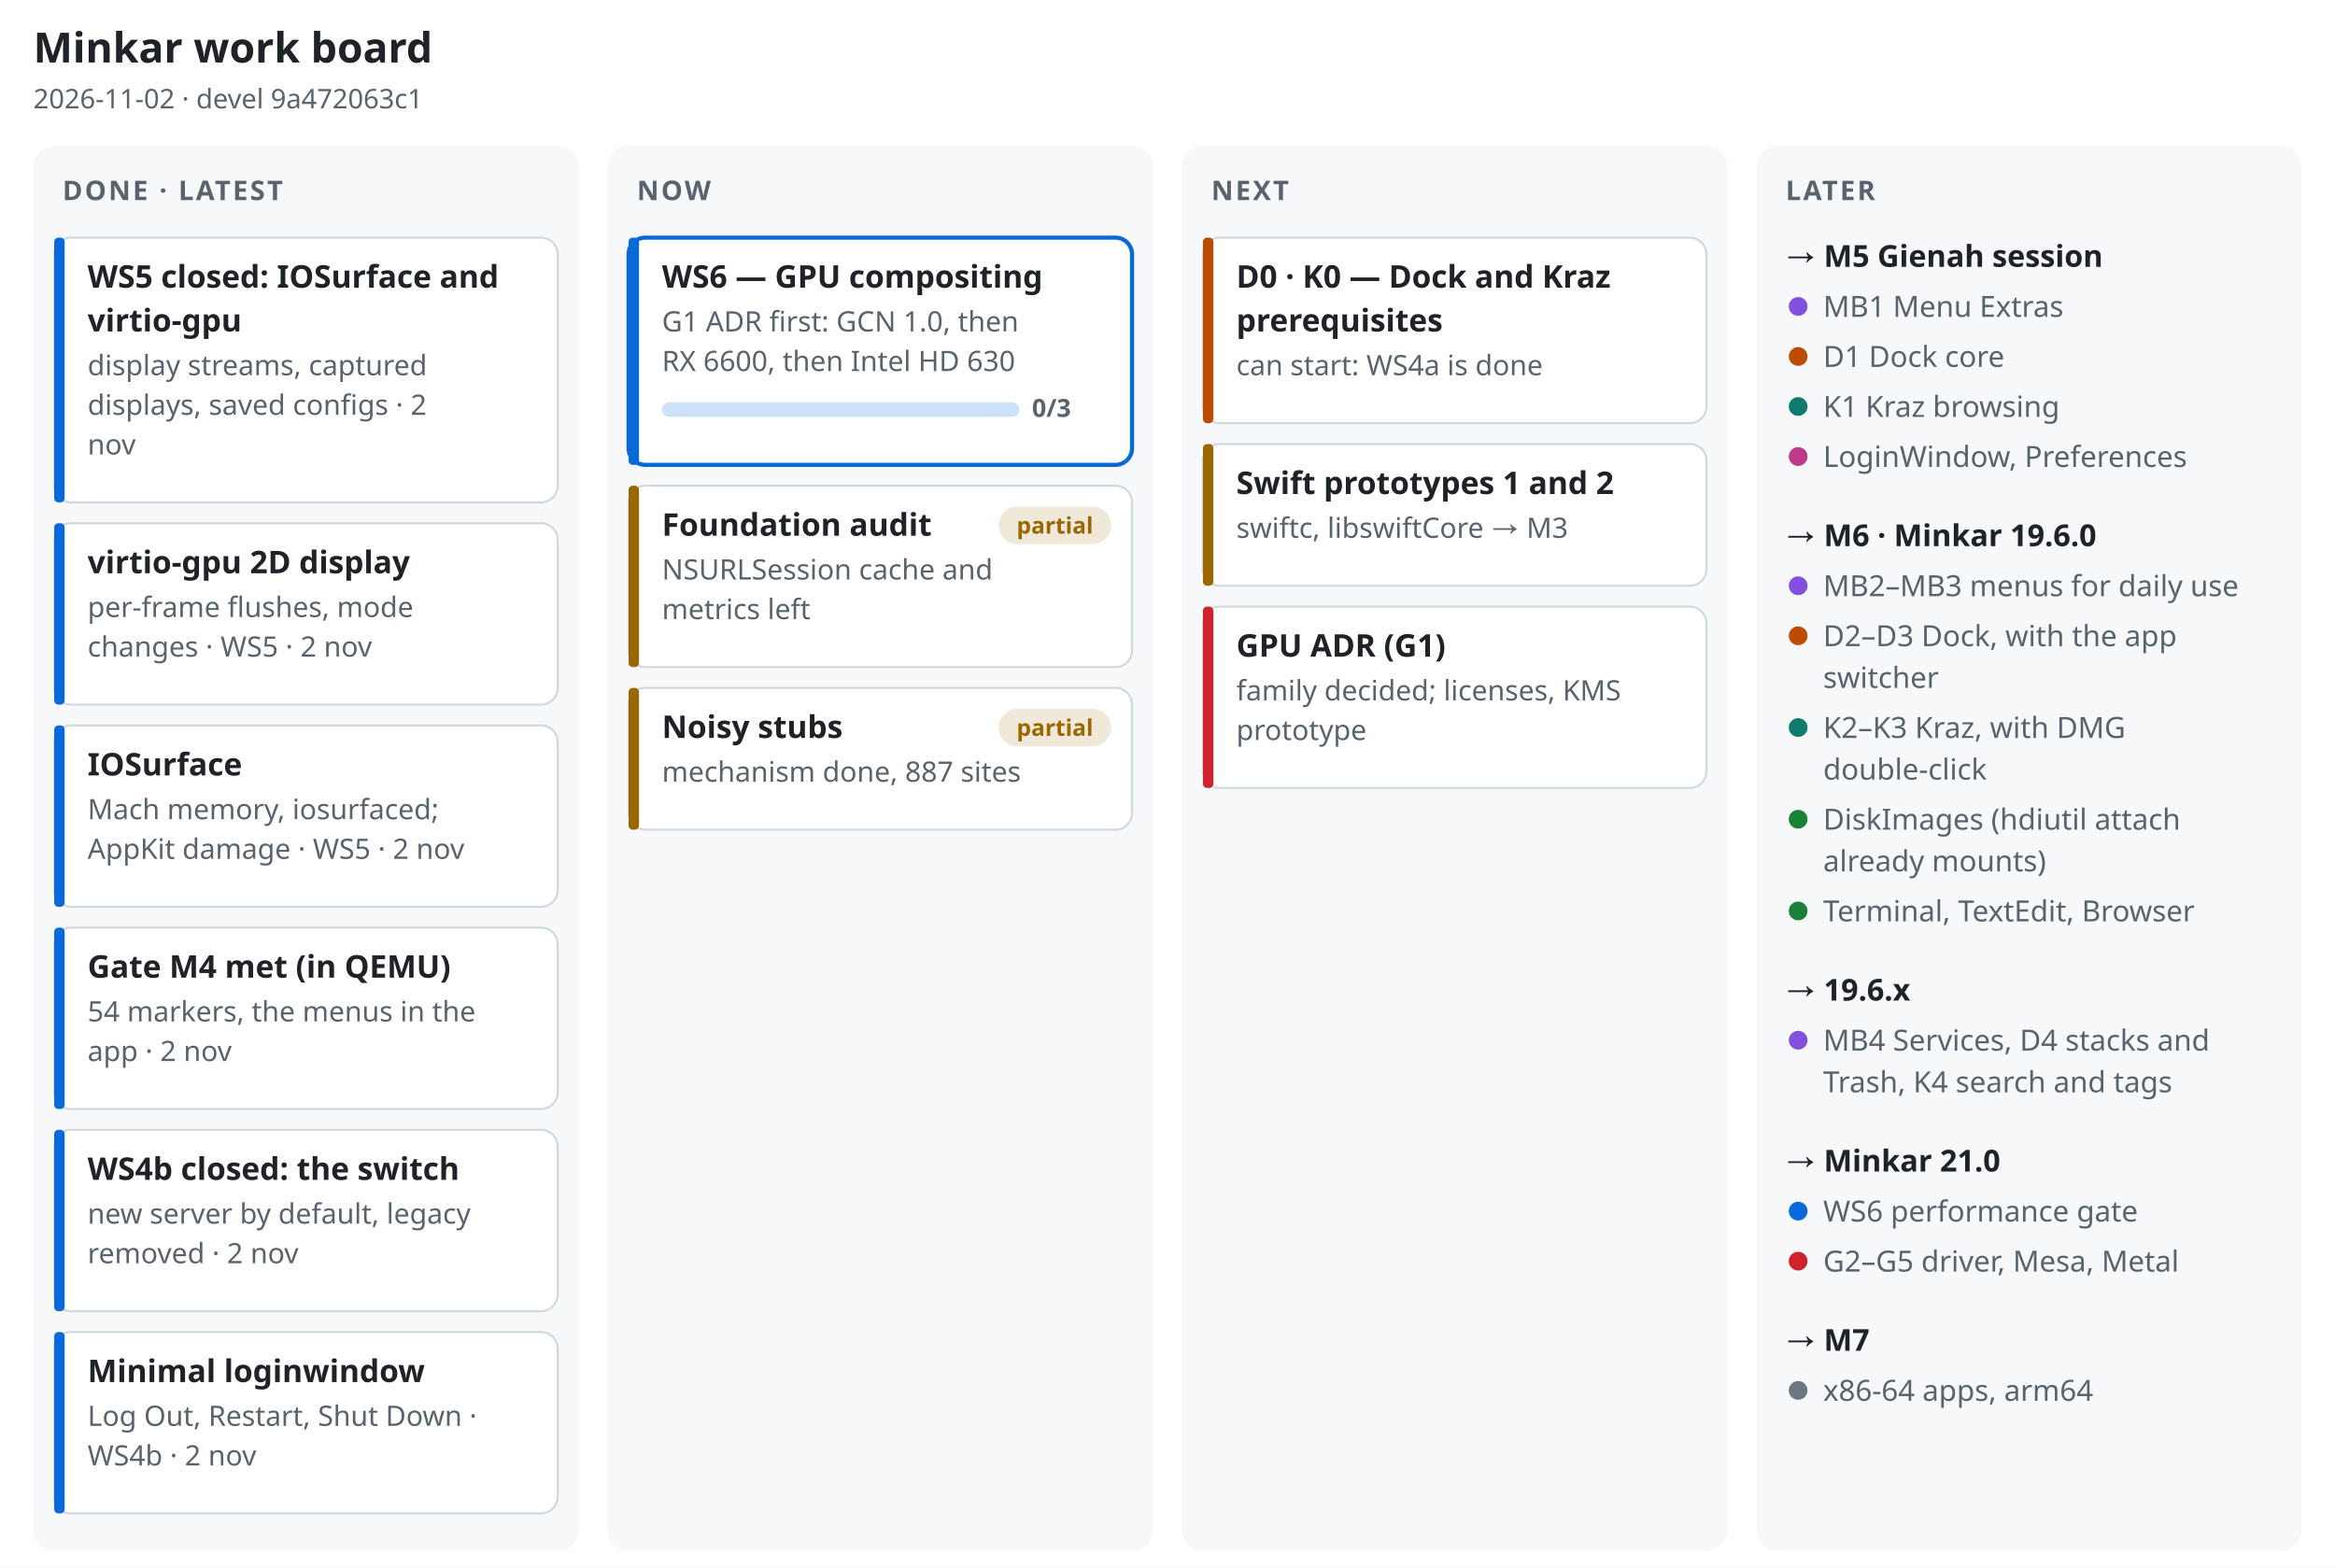
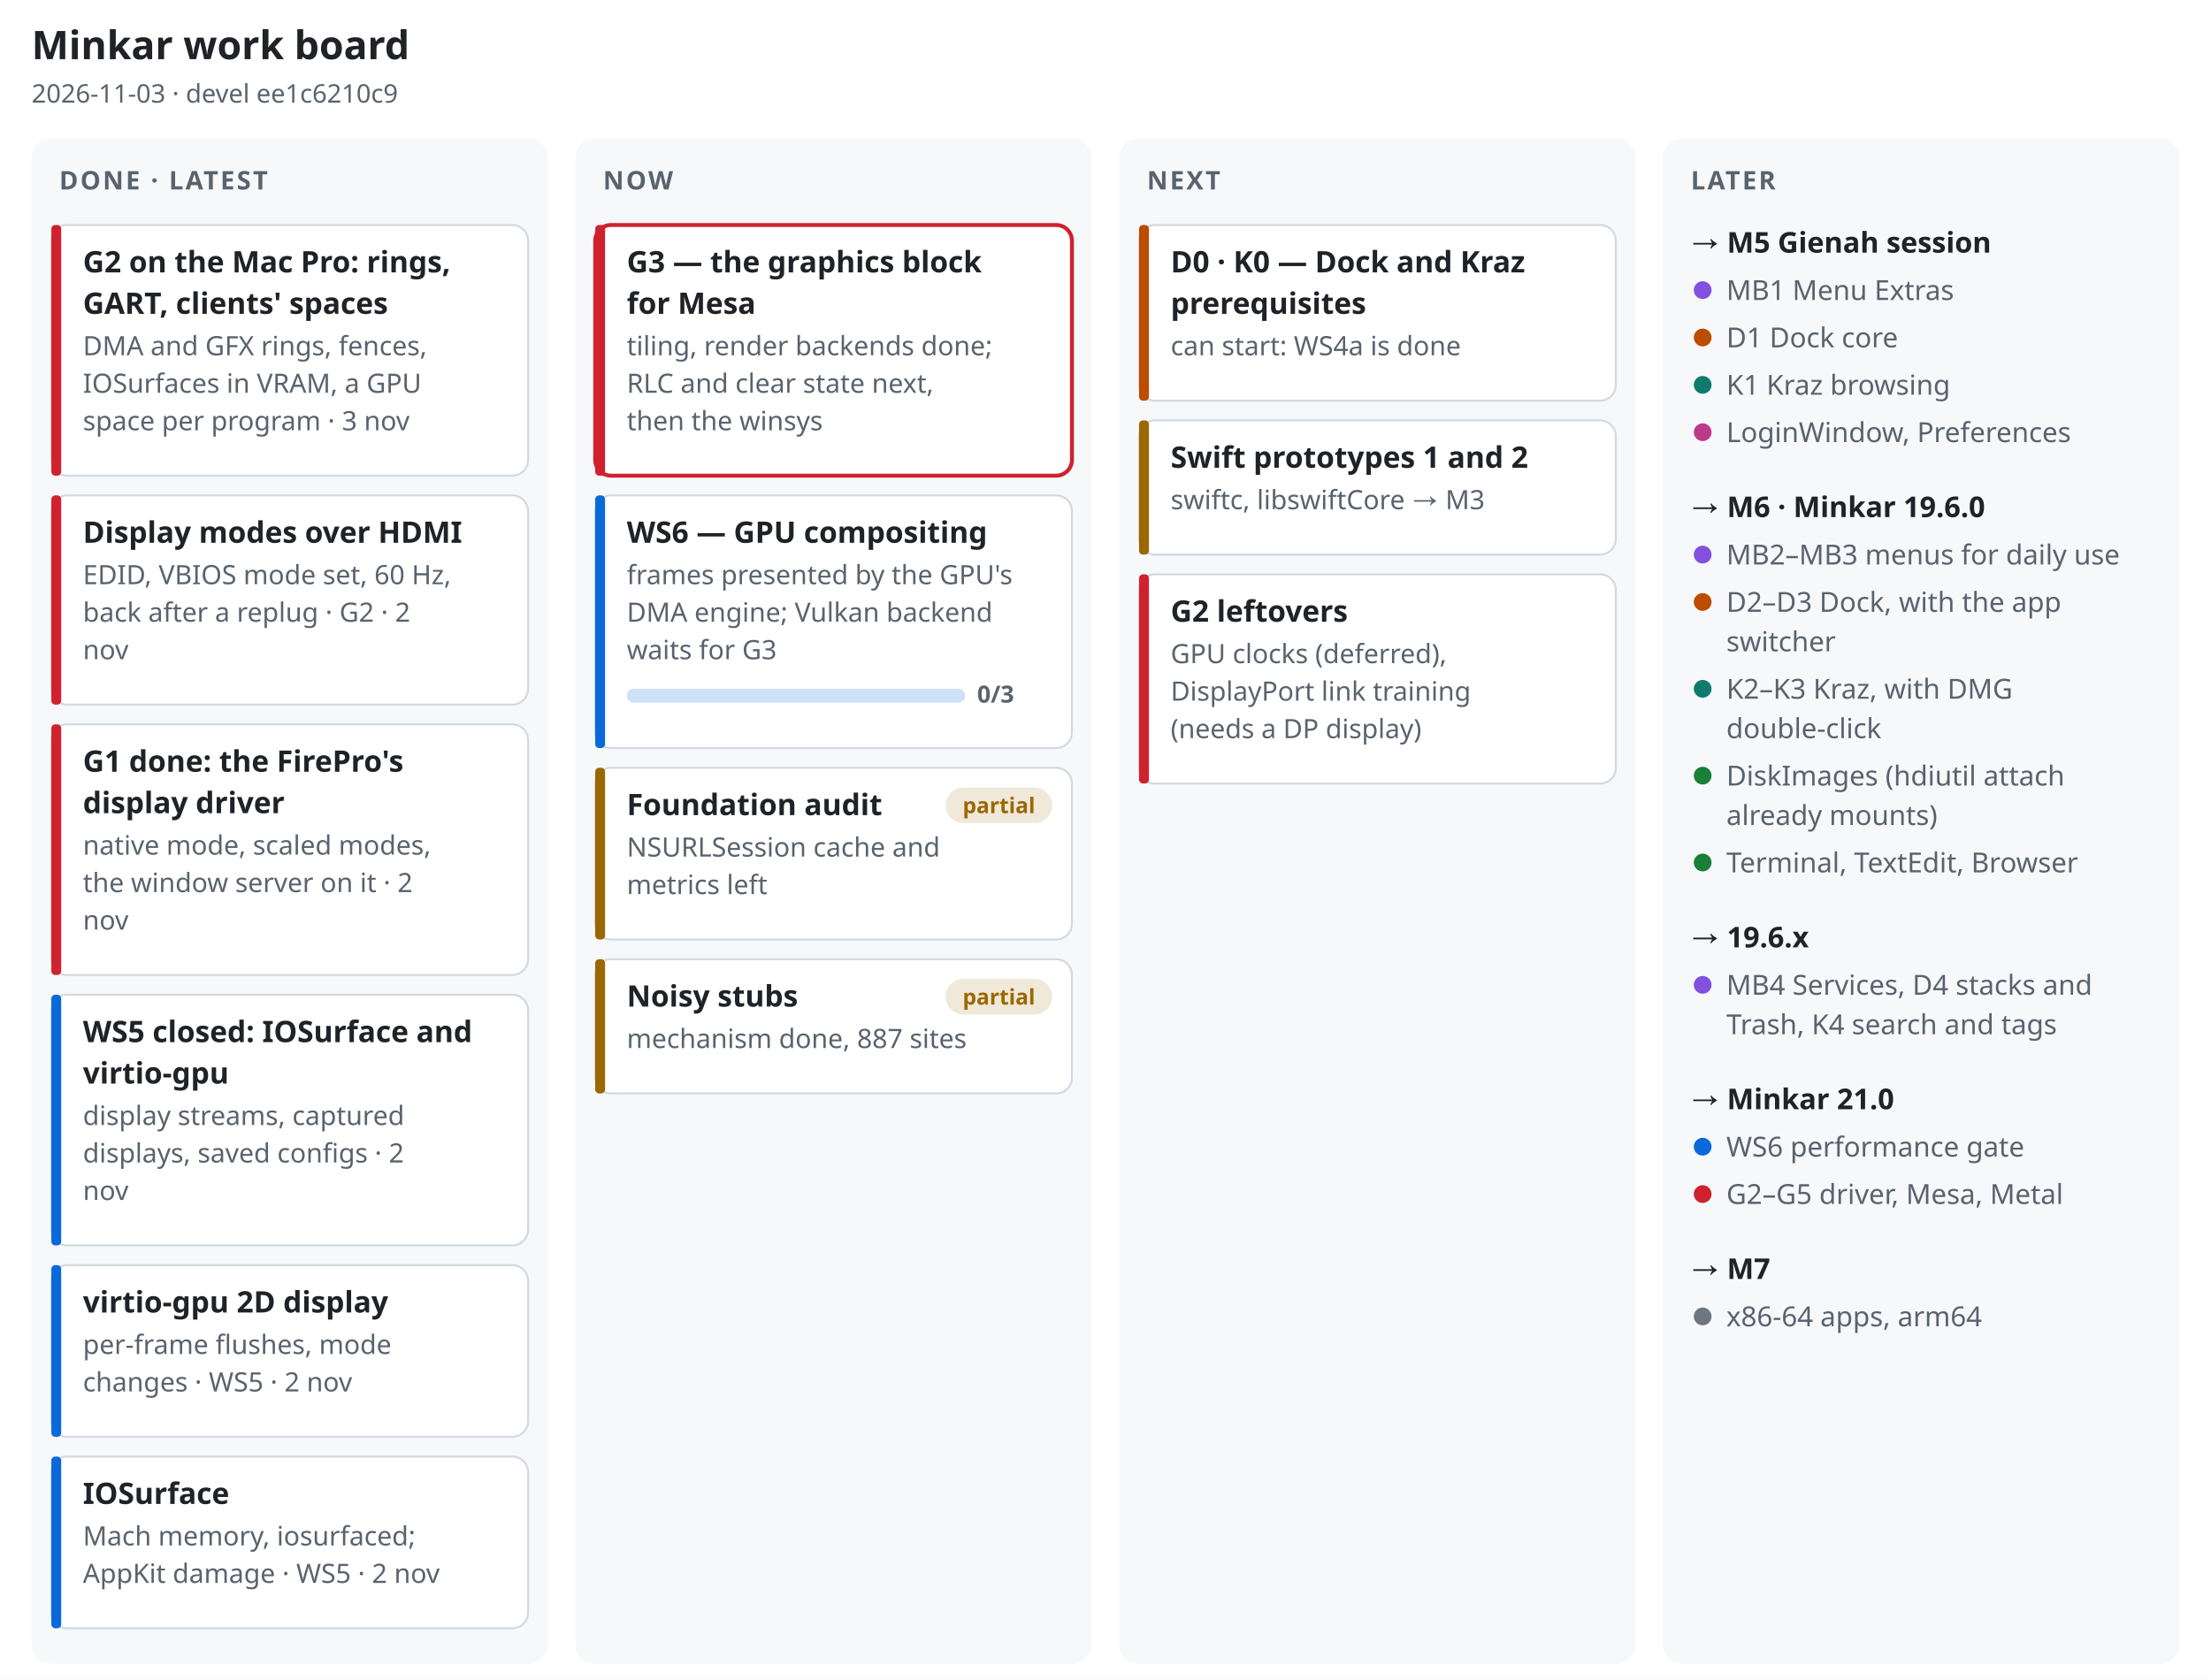
- <svg xmlns="http://www.w3.org/2000/svg" width="1120" height="752" viewBox="0 0 1120 752" font-family="-apple-system, BlinkMacSystemFont, 'Segoe UI', 'Noto Sans', Helvetica, Arial, sans-serif" role="img" aria-label="Minkar work board, 2026-11-02">
-   <rect width="1120" height="752" fill="#ffffff" />
+ <svg xmlns="http://www.w3.org/2000/svg" width="1120" height="851" viewBox="0 0 1120 851" font-family="-apple-system, BlinkMacSystemFont, 'Segoe UI', 'Noto Sans', Helvetica, Arial, sans-serif" role="img" aria-label="Minkar work board, 2026-11-03">
+   <rect width="1120" height="851" fill="#ffffff" />
  <text x="16" y="30" font-size="20" font-weight="700" fill="#1f2328" text-anchor="start">Minkar work board</text>
-   <text x="16" y="52" font-size="13" font-weight="400" fill="#59636e" text-anchor="start">2026-11-02 · devel 9a472063c1</text>
-   <rect x="16" y="70" width="261.5" height="674" rx="10" fill="#f6f8fa" />
+   <text x="16" y="52" font-size="13" font-weight="400" fill="#59636e" text-anchor="start">2026-11-03 · devel ee1c6210c9</text>
+   <rect x="16" y="70" width="261.5" height="773" rx="10" fill="#f6f8fa" />
  <text x="30" y="96" font-size="13" font-weight="700" fill="#59636e" text-anchor="start" letter-spacing=".08em">DONE · LATEST</text>
  <rect x="26" y="114" width="241.5" height="127" rx="8" fill="#ffffff" stroke="#d1d9e0" stroke-width="1" />
-   <rect x="26" y="114" width="5" height="127" rx="2" fill="#0969da" />
-   <text x="42" y="138" font-size="15" font-weight="650" fill="#1f2328" text-anchor="start">WS5 closed: IOSurface and</text>
-   <text x="42" y="159" font-size="15" font-weight="650" fill="#1f2328" text-anchor="start">virtio-gpu</text>
-   <text x="42" y="180" font-size="13.5" font-weight="400" fill="#59636e" text-anchor="start">display streams, captured</text>
-   <text x="42" y="199" font-size="13.5" font-weight="400" fill="#59636e" text-anchor="start">displays, saved configs · 2</text>
-   <text x="42" y="218" font-size="13.5" font-weight="400" fill="#59636e" text-anchor="start">nov</text>
-   <rect x="26" y="251" width="241.5" height="87" rx="8" fill="#ffffff" stroke="#d1d9e0" stroke-width="1" />
-   <rect x="26" y="251" width="5" height="87" rx="2" fill="#0969da" />
-   <text x="42" y="275" font-size="15" font-weight="650" fill="#1f2328" text-anchor="start">virtio-gpu 2D display</text>
-   <text x="42" y="296" font-size="13.5" font-weight="400" fill="#59636e" text-anchor="start">per-frame flushes, mode</text>
-   <text x="42" y="315" font-size="13.5" font-weight="400" fill="#59636e" text-anchor="start">changes · WS5 · 2 nov</text>
-   <rect x="26" y="348" width="241.5" height="87" rx="8" fill="#ffffff" stroke="#d1d9e0" stroke-width="1" />
-   <rect x="26" y="348" width="5" height="87" rx="2" fill="#0969da" />
-   <text x="42" y="372" font-size="15" font-weight="650" fill="#1f2328" text-anchor="start">IOSurface</text>
-   <text x="42" y="393" font-size="13.5" font-weight="400" fill="#59636e" text-anchor="start">Mach memory, iosurfaced;</text>
-   <text x="42" y="412" font-size="13.5" font-weight="400" fill="#59636e" text-anchor="start">AppKit damage · WS5 · 2 nov</text>
-   <rect x="26" y="445" width="241.5" height="87" rx="8" fill="#ffffff" stroke="#d1d9e0" stroke-width="1" />
-   <rect x="26" y="445" width="5" height="87" rx="2" fill="#0969da" />
-   <text x="42" y="469" font-size="15" font-weight="650" fill="#1f2328" text-anchor="start">Gate M4 met (in QEMU)</text>
-   <text x="42" y="490" font-size="13.5" font-weight="400" fill="#59636e" text-anchor="start">54 markers, the menus in the</text>
-   <text x="42" y="509" font-size="13.5" font-weight="400" fill="#59636e" text-anchor="start">app · 2 nov</text>
-   <rect x="26" y="542" width="241.5" height="87" rx="8" fill="#ffffff" stroke="#d1d9e0" stroke-width="1" />
-   <rect x="26" y="542" width="5" height="87" rx="2" fill="#0969da" />
-   <text x="42" y="566" font-size="15" font-weight="650" fill="#1f2328" text-anchor="start">WS4b closed: the switch</text>
-   <text x="42" y="587" font-size="13.5" font-weight="400" fill="#59636e" text-anchor="start">new server by default, legacy</text>
-   <text x="42" y="606" font-size="13.5" font-weight="400" fill="#59636e" text-anchor="start">removed · 2 nov</text>
-   <rect x="26" y="639" width="241.5" height="87" rx="8" fill="#ffffff" stroke="#d1d9e0" stroke-width="1" />
-   <rect x="26" y="639" width="5" height="87" rx="2" fill="#0969da" />
-   <text x="42" y="663" font-size="15" font-weight="650" fill="#1f2328" text-anchor="start">Minimal loginwindow</text>
-   <text x="42" y="684" font-size="13.5" font-weight="400" fill="#59636e" text-anchor="start">Log Out, Restart, Shut Down ·</text>
-   <text x="42" y="703" font-size="13.5" font-weight="400" fill="#59636e" text-anchor="start">WS4b · 2 nov</text>
-   <rect x="291.5" y="70" width="261.5" height="674" rx="10" fill="#f6f8fa" />
+   <rect x="26" y="114" width="5" height="127" rx="2" fill="#cf222e" />
+   <text x="42" y="138" font-size="15" font-weight="650" fill="#1f2328" text-anchor="start">G2 on the Mac Pro: rings,</text>
+   <text x="42" y="159" font-size="15" font-weight="650" fill="#1f2328" text-anchor="start">GART, clients' spaces</text>
+   <text x="42" y="180" font-size="13.5" font-weight="400" fill="#59636e" text-anchor="start">DMA and GFX rings, fences,</text>
+   <text x="42" y="199" font-size="13.5" font-weight="400" fill="#59636e" text-anchor="start">IOSurfaces in VRAM, a GPU</text>
+   <text x="42" y="218" font-size="13.5" font-weight="400" fill="#59636e" text-anchor="start">space per program · 3 nov</text>
+   <rect x="26" y="251" width="241.5" height="106" rx="8" fill="#ffffff" stroke="#d1d9e0" stroke-width="1" />
+   <rect x="26" y="251" width="5" height="106" rx="2" fill="#cf222e" />
+   <text x="42" y="275" font-size="15" font-weight="650" fill="#1f2328" text-anchor="start">Display modes over HDMI</text>
+   <text x="42" y="296" font-size="13.5" font-weight="400" fill="#59636e" text-anchor="start">EDID, VBIOS mode set, 60 Hz,</text>
+   <text x="42" y="315" font-size="13.5" font-weight="400" fill="#59636e" text-anchor="start">back after a replug · G2 · 2</text>
+   <text x="42" y="334" font-size="13.5" font-weight="400" fill="#59636e" text-anchor="start">nov</text>
+   <rect x="26" y="367" width="241.5" height="127" rx="8" fill="#ffffff" stroke="#d1d9e0" stroke-width="1" />
+   <rect x="26" y="367" width="5" height="127" rx="2" fill="#cf222e" />
+   <text x="42" y="391" font-size="15" font-weight="650" fill="#1f2328" text-anchor="start">G1 done: the FirePro's</text>
+   <text x="42" y="412" font-size="15" font-weight="650" fill="#1f2328" text-anchor="start">display driver</text>
+   <text x="42" y="433" font-size="13.5" font-weight="400" fill="#59636e" text-anchor="start">native mode, scaled modes,</text>
+   <text x="42" y="452" font-size="13.5" font-weight="400" fill="#59636e" text-anchor="start">the window server on it · 2</text>
+   <text x="42" y="471" font-size="13.5" font-weight="400" fill="#59636e" text-anchor="start">nov</text>
+   <rect x="26" y="504" width="241.5" height="127" rx="8" fill="#ffffff" stroke="#d1d9e0" stroke-width="1" />
+   <rect x="26" y="504" width="5" height="127" rx="2" fill="#0969da" />
+   <text x="42" y="528" font-size="15" font-weight="650" fill="#1f2328" text-anchor="start">WS5 closed: IOSurface and</text>
+   <text x="42" y="549" font-size="15" font-weight="650" fill="#1f2328" text-anchor="start">virtio-gpu</text>
+   <text x="42" y="570" font-size="13.5" font-weight="400" fill="#59636e" text-anchor="start">display streams, captured</text>
+   <text x="42" y="589" font-size="13.5" font-weight="400" fill="#59636e" text-anchor="start">displays, saved configs · 2</text>
+   <text x="42" y="608" font-size="13.5" font-weight="400" fill="#59636e" text-anchor="start">nov</text>
+   <rect x="26" y="641" width="241.5" height="87" rx="8" fill="#ffffff" stroke="#d1d9e0" stroke-width="1" />
+   <rect x="26" y="641" width="5" height="87" rx="2" fill="#0969da" />
+   <text x="42" y="665" font-size="15" font-weight="650" fill="#1f2328" text-anchor="start">virtio-gpu 2D display</text>
+   <text x="42" y="686" font-size="13.5" font-weight="400" fill="#59636e" text-anchor="start">per-frame flushes, mode</text>
+   <text x="42" y="705" font-size="13.5" font-weight="400" fill="#59636e" text-anchor="start">changes · WS5 · 2 nov</text>
+   <rect x="26" y="738" width="241.5" height="87" rx="8" fill="#ffffff" stroke="#d1d9e0" stroke-width="1" />
+   <rect x="26" y="738" width="5" height="87" rx="2" fill="#0969da" />
+   <text x="42" y="762" font-size="15" font-weight="650" fill="#1f2328" text-anchor="start">IOSurface</text>
+   <text x="42" y="783" font-size="13.5" font-weight="400" fill="#59636e" text-anchor="start">Mach memory, iosurfaced;</text>
+   <text x="42" y="802" font-size="13.5" font-weight="400" fill="#59636e" text-anchor="start">AppKit damage · WS5 · 2 nov</text>
+   <rect x="291.5" y="70" width="261.5" height="773" rx="10" fill="#f6f8fa" />
  <text x="305.5" y="96" font-size="13" font-weight="700" fill="#59636e" text-anchor="start" letter-spacing=".08em">NOW</text>
-   <rect x="301.5" y="114" width="241.5" height="109" rx="8" fill="#ffffff" stroke="#0969da" stroke-width="2" />
-   <rect x="301.5" y="114" width="5" height="109" rx="2" fill="#0969da" />
-   <text x="317.5" y="138" font-size="15" font-weight="650" fill="#1f2328" text-anchor="start">WS6 — GPU compositing</text>
-   <text x="317.5" y="159" font-size="13.5" font-weight="400" fill="#59636e" text-anchor="start">G1 ADR first: GCN 1.0, then</text>
-   <text x="317.5" y="178" font-size="13.5" font-weight="400" fill="#59636e" text-anchor="start">RX 6600, then Intel HD 630</text>
-   <rect x="317.5" y="193" width="171.5" height="7" rx="3.5" fill="#0969da" fill-opacity=".2" />
-   <rect x="317.5" y="193" width="0" height="7" rx="3.5" fill="#0969da" />
-   <text x="495" y="200" font-size="12" font-weight="600" fill="#59636e" text-anchor="start">0/3</text>
-   <rect x="301.5" y="233" width="241.5" height="87" rx="8" fill="#ffffff" stroke="#d1d9e0" stroke-width="1" />
-   <rect x="301.5" y="233" width="5" height="87" rx="2" fill="#9a6700" />
-   <text x="317.5" y="257" font-size="15" font-weight="650" fill="#1f2328" text-anchor="start">Foundation audit</text>
-   <text x="317.5" y="278" font-size="13.5" font-weight="400" fill="#59636e" text-anchor="start">NSURLSession cache and</text>
-   <text x="317.5" y="297" font-size="13.5" font-weight="400" fill="#59636e" text-anchor="start">metrics left</text>
-   <rect x="479" y="243" width="54" height="18" rx="9" fill="#9a6700" fill-opacity=".15" />
-   <text x="506" y="256" font-size="11" font-weight="600" fill="#9a6700" text-anchor="middle">partial</text>
-   <rect x="301.5" y="330" width="241.5" height="68" rx="8" fill="#ffffff" stroke="#d1d9e0" stroke-width="1" />
-   <rect x="301.5" y="330" width="5" height="68" rx="2" fill="#9a6700" />
-   <text x="317.5" y="354" font-size="15" font-weight="650" fill="#1f2328" text-anchor="start">Noisy stubs</text>
-   <text x="317.5" y="375" font-size="13.5" font-weight="400" fill="#59636e" text-anchor="start">mechanism done, 887 sites</text>
-   <rect x="479" y="340" width="54" height="18" rx="9" fill="#9a6700" fill-opacity=".15" />
-   <text x="506" y="353" font-size="11" font-weight="600" fill="#9a6700" text-anchor="middle">partial</text>
-   <rect x="567" y="70" width="261.5" height="674" rx="10" fill="#f6f8fa" />
+   <rect x="301.5" y="114" width="241.5" height="127" rx="8" fill="#ffffff" stroke="#cf222e" stroke-width="2" />
+   <rect x="301.5" y="114" width="5" height="127" rx="2" fill="#cf222e" />
+   <text x="317.5" y="138" font-size="15" font-weight="650" fill="#1f2328" text-anchor="start">G3 — the graphics block</text>
+   <text x="317.5" y="159" font-size="15" font-weight="650" fill="#1f2328" text-anchor="start">for Mesa</text>
+   <text x="317.5" y="180" font-size="13.5" font-weight="400" fill="#59636e" text-anchor="start">tiling, render backends done;</text>
+   <text x="317.5" y="199" font-size="13.5" font-weight="400" fill="#59636e" text-anchor="start">RLC and clear state next,</text>
+   <text x="317.5" y="218" font-size="13.5" font-weight="400" fill="#59636e" text-anchor="start">then the winsys</text>
+   <rect x="301.5" y="251" width="241.5" height="128" rx="8" fill="#ffffff" stroke="#d1d9e0" stroke-width="1" />
+   <rect x="301.5" y="251" width="5" height="128" rx="2" fill="#0969da" />
+   <text x="317.5" y="275" font-size="15" font-weight="650" fill="#1f2328" text-anchor="start">WS6 — GPU compositing</text>
+   <text x="317.5" y="296" font-size="13.5" font-weight="400" fill="#59636e" text-anchor="start">frames presented by the GPU's</text>
+   <text x="317.5" y="315" font-size="13.5" font-weight="400" fill="#59636e" text-anchor="start">DMA engine; Vulkan backend</text>
+   <text x="317.5" y="334" font-size="13.5" font-weight="400" fill="#59636e" text-anchor="start">waits for G3</text>
+   <rect x="317.5" y="349" width="171.5" height="7" rx="3.5" fill="#0969da" fill-opacity=".2" />
+   <rect x="317.5" y="349" width="0" height="7" rx="3.5" fill="#0969da" />
+   <text x="495" y="356" font-size="12" font-weight="600" fill="#59636e" text-anchor="start">0/3</text>
+   <rect x="301.5" y="389" width="241.5" height="87" rx="8" fill="#ffffff" stroke="#d1d9e0" stroke-width="1" />
+   <rect x="301.5" y="389" width="5" height="87" rx="2" fill="#9a6700" />
+   <text x="317.5" y="413" font-size="15" font-weight="650" fill="#1f2328" text-anchor="start">Foundation audit</text>
+   <text x="317.5" y="434" font-size="13.5" font-weight="400" fill="#59636e" text-anchor="start">NSURLSession cache and</text>
+   <text x="317.5" y="453" font-size="13.5" font-weight="400" fill="#59636e" text-anchor="start">metrics left</text>
+   <rect x="479" y="399" width="54" height="18" rx="9" fill="#9a6700" fill-opacity=".15" />
+   <text x="506" y="412" font-size="11" font-weight="600" fill="#9a6700" text-anchor="middle">partial</text>
+   <rect x="301.5" y="486" width="241.5" height="68" rx="8" fill="#ffffff" stroke="#d1d9e0" stroke-width="1" />
+   <rect x="301.5" y="486" width="5" height="68" rx="2" fill="#9a6700" />
+   <text x="317.5" y="510" font-size="15" font-weight="650" fill="#1f2328" text-anchor="start">Noisy stubs</text>
+   <text x="317.5" y="531" font-size="13.5" font-weight="400" fill="#59636e" text-anchor="start">mechanism done, 887 sites</text>
+   <rect x="479" y="496" width="54" height="18" rx="9" fill="#9a6700" fill-opacity=".15" />
+   <text x="506" y="509" font-size="11" font-weight="600" fill="#9a6700" text-anchor="middle">partial</text>
+   <rect x="567" y="70" width="261.5" height="773" rx="10" fill="#f6f8fa" />
  <text x="581" y="96" font-size="13" font-weight="700" fill="#59636e" text-anchor="start" letter-spacing=".08em">NEXT</text>
  <rect x="577" y="114" width="241.5" height="89" rx="8" fill="#ffffff" stroke="#d1d9e0" stroke-width="1" />
  <rect x="577" y="114" width="5" height="89" rx="2" fill="#bc4c00" />
  <text x="593" y="138" font-size="15" font-weight="650" fill="#1f2328" text-anchor="start">D0 · K0 — Dock and Kraz</text>
  <text x="593" y="159" font-size="15" font-weight="650" fill="#1f2328" text-anchor="start">prerequisites</text>
  <text x="593" y="180" font-size="13.5" font-weight="400" fill="#59636e" text-anchor="start">can start: WS4a is done</text>
  <rect x="577" y="213" width="241.5" height="68" rx="8" fill="#ffffff" stroke="#d1d9e0" stroke-width="1" />
  <rect x="577" y="213" width="5" height="68" rx="2" fill="#9a6700" />
  <text x="593" y="237" font-size="15" font-weight="650" fill="#1f2328" text-anchor="start">Swift prototypes 1 and 2</text>
  <text x="593" y="258" font-size="13.5" font-weight="400" fill="#59636e" text-anchor="start">swiftc, libswiftCore → M3</text>
-   <rect x="577" y="291" width="241.5" height="87" rx="8" fill="#ffffff" stroke="#d1d9e0" stroke-width="1" />
-   <rect x="577" y="291" width="5" height="87" rx="2" fill="#cf222e" />
-   <text x="593" y="315" font-size="15" font-weight="650" fill="#1f2328" text-anchor="start">GPU ADR (G1)</text>
-   <text x="593" y="336" font-size="13.5" font-weight="400" fill="#59636e" text-anchor="start">family decided; licenses, KMS</text>
-   <text x="593" y="355" font-size="13.5" font-weight="400" fill="#59636e" text-anchor="start">prototype</text>
-   <rect x="842.5" y="70" width="261.5" height="674" rx="10" fill="#f6f8fa" />
+   <rect x="577" y="291" width="241.5" height="106" rx="8" fill="#ffffff" stroke="#d1d9e0" stroke-width="1" />
+   <rect x="577" y="291" width="5" height="106" rx="2" fill="#cf222e" />
+   <text x="593" y="315" font-size="15" font-weight="650" fill="#1f2328" text-anchor="start">G2 leftovers</text>
+   <text x="593" y="336" font-size="13.5" font-weight="400" fill="#59636e" text-anchor="start">GPU clocks (deferred),</text>
+   <text x="593" y="355" font-size="13.5" font-weight="400" fill="#59636e" text-anchor="start">DisplayPort link training</text>
+   <text x="593" y="374" font-size="13.5" font-weight="400" fill="#59636e" text-anchor="start">(needs a DP display)</text>
+   <rect x="842.5" y="70" width="261.5" height="773" rx="10" fill="#f6f8fa" />
  <text x="856.5" y="96" font-size="13" font-weight="700" fill="#59636e" text-anchor="start" letter-spacing=".08em">LATER</text>
  <text x="856.5" y="128" font-size="14.5" font-weight="700" fill="#1f2328" text-anchor="start">→ M5 Gienah session</text>
  <circle cx="862.5" cy="147" r="4.5" fill="#8250df" />
  <text x="874.5" y="152" font-size="14" font-weight="400" fill="#59636e" text-anchor="start">MB1 Menu Extras</text>
  <circle cx="862.5" cy="171" r="4.5" fill="#bc4c00" />
  <text x="874.5" y="176" font-size="14" font-weight="400" fill="#59636e" text-anchor="start">D1 Dock core</text>
  <circle cx="862.5" cy="195" r="4.5" fill="#0f7b6f" />
  <text x="874.5" y="200" font-size="14" font-weight="400" fill="#59636e" text-anchor="start">K1 Kraz browsing</text>
  <circle cx="862.5" cy="219" r="4.5" fill="#bf3989" />
  <text x="874.5" y="224" font-size="14" font-weight="400" fill="#59636e" text-anchor="start">LoginWindow, Preferences</text>
  <text x="856.5" y="262" font-size="14.5" font-weight="700" fill="#1f2328" text-anchor="start">→ M6 · Minkar 19.6.0</text>
  <circle cx="862.5" cy="281" r="4.5" fill="#8250df" />
  <text x="874.5" y="286" font-size="14" font-weight="400" fill="#59636e" text-anchor="start">MB2–MB3 menus for daily use</text>
  <circle cx="862.5" cy="305" r="4.5" fill="#bc4c00" />
  <text x="874.5" y="310" font-size="14" font-weight="400" fill="#59636e" text-anchor="start">D2–D3 Dock, with the app</text>
  <text x="874.5" y="330" font-size="14" font-weight="400" fill="#59636e" text-anchor="start">switcher</text>
  <circle cx="862.5" cy="349" r="4.5" fill="#0f7b6f" />
  <text x="874.5" y="354" font-size="14" font-weight="400" fill="#59636e" text-anchor="start">K2–K3 Kraz, with DMG</text>
  <text x="874.5" y="374" font-size="14" font-weight="400" fill="#59636e" text-anchor="start">double-click</text>
  <circle cx="862.5" cy="393" r="4.5" fill="#1a7f37" />
  <text x="874.5" y="398" font-size="14" font-weight="400" fill="#59636e" text-anchor="start">DiskImages (hdiutil attach</text>
  <text x="874.5" y="418" font-size="14" font-weight="400" fill="#59636e" text-anchor="start">already mounts)</text>
  <circle cx="862.5" cy="437" r="4.5" fill="#1a7f37" />
  <text x="874.5" y="442" font-size="14" font-weight="400" fill="#59636e" text-anchor="start">Terminal, TextEdit, Browser</text>
  <text x="856.5" y="480" font-size="14.5" font-weight="700" fill="#1f2328" text-anchor="start">→ 19.6.x</text>
  <circle cx="862.5" cy="499" r="4.5" fill="#8250df" />
  <text x="874.5" y="504" font-size="14" font-weight="400" fill="#59636e" text-anchor="start">MB4 Services, D4 stacks and</text>
  <text x="874.5" y="524" font-size="14" font-weight="400" fill="#59636e" text-anchor="start">Trash, K4 search and tags</text>
  <text x="856.5" y="562" font-size="14.5" font-weight="700" fill="#1f2328" text-anchor="start">→ Minkar 21.0</text>
  <circle cx="862.5" cy="581" r="4.5" fill="#0969da" />
  <text x="874.5" y="586" font-size="14" font-weight="400" fill="#59636e" text-anchor="start">WS6 performance gate</text>
  <circle cx="862.5" cy="605" r="4.5" fill="#cf222e" />
  <text x="874.5" y="610" font-size="14" font-weight="400" fill="#59636e" text-anchor="start">G2–G5 driver, Mesa, Metal</text>
  <text x="856.5" y="648" font-size="14.5" font-weight="700" fill="#1f2328" text-anchor="start">→ M7</text>
  <circle cx="862.5" cy="667" r="4.5" fill="#6e7781" />
  <text x="874.5" y="672" font-size="14" font-weight="400" fill="#59636e" text-anchor="start">x86-64 apps, arm64</text>
</svg>
